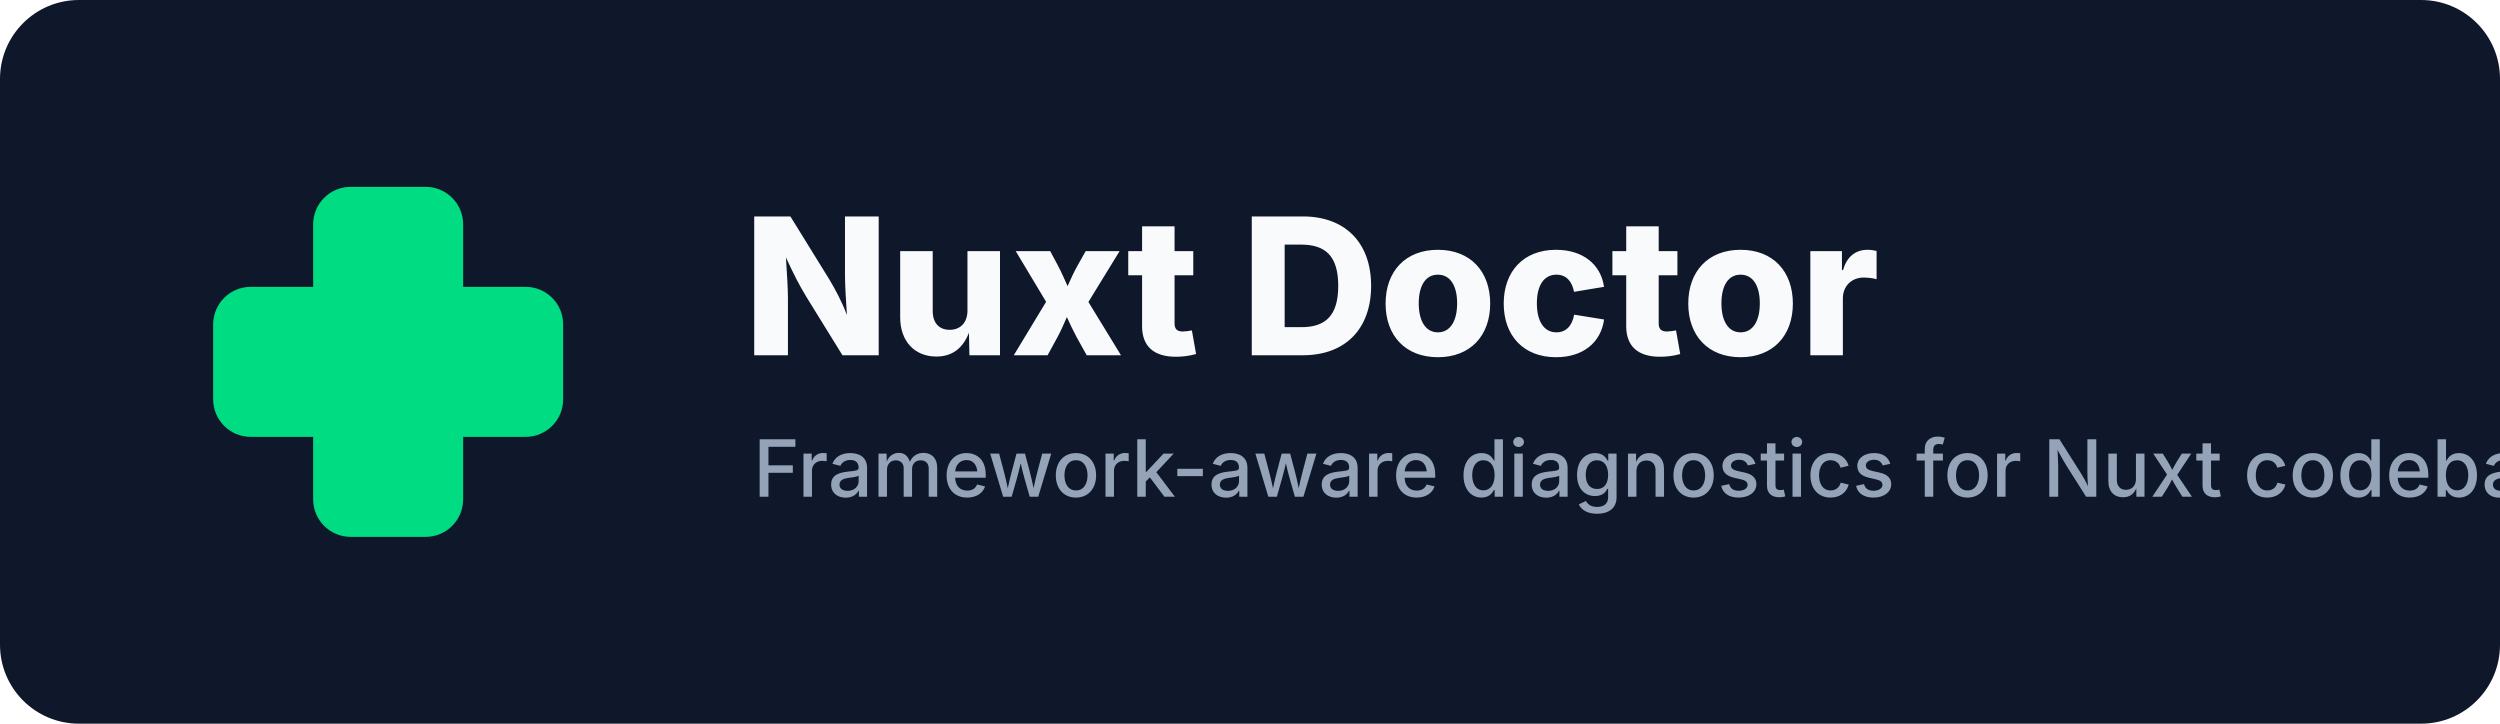
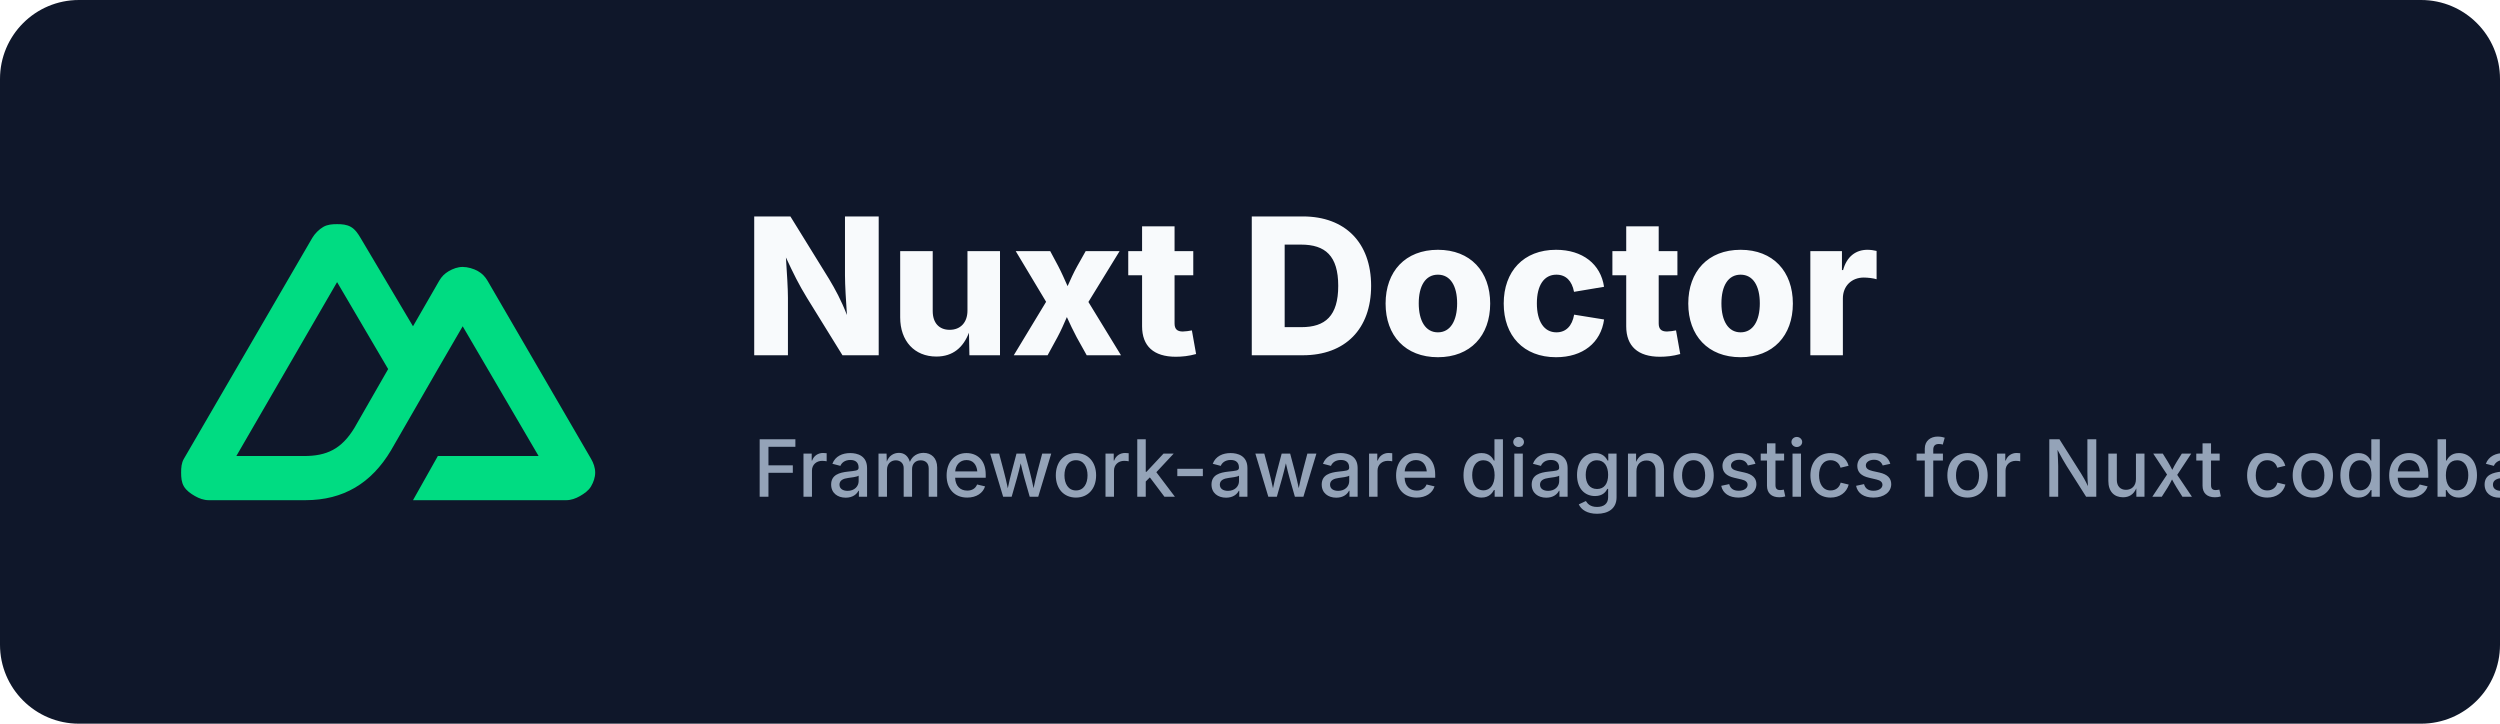
<svg xmlns="http://www.w3.org/2000/svg" width="760" height="220" fill="none" viewBox="0 0 760 220">
  <rect width="760" height="220" rx="24" fill="#0f172a" />
-   <svg x="42" y="34" width="152" height="152" viewBox="0 0 255 255">
-     <path fill="#00dc82" d="M108.375 38.25A19.126 19.126 0 0 0 89.25 57.375v31.888H57.375a19.125 19.125 0 0 0-19.125 19.125v38.25a19.124 19.124 0 0 0 19.125 19.125H89.25v31.875a19.124 19.124 0 0 0 19.125 19.125h38.25a19.12 19.12 0 0 0 19.125-19.125v-31.875h31.875a19.12 19.12 0 0 0 19.125-19.125v-38.25a19.123 19.123 0 0 0-19.125-19.125H165.75V57.375a19.124 19.124 0 0 0-19.125-19.125z" />
+   <svg x="42" y="34" width="152" height="152" viewBox="0 0 512 512">
+     <path fill="#00dc82" d="M281.44 397.667H438.32c5.006 0 9.798-1.759 14.133-4.24s8.805-5.596 11.307-9.894c2.502-4.297 4.242-9.173 4.24-14.134-.002-4.962-1.734-9.836-4.24-14.131l-106-182.321c-2.502-4.297-5.559-7.413-9.893-9.894-4.335-2.48-10.542-4.24-15.547-4.24s-9.799 1.76-14.133 4.24c-4.335 2.481-7.392 5.597-9.894 9.894l-26.853 46.64-53.707-90.457c-2.504-4.296-5.557-8.823-9.893-11.303-4.336-2.481-9.127-2.827-14.133-2.827s-9.798.346-14.134 2.827c-4.335 2.48-8.802 7.007-11.306 11.303L46.827 355.268c-2.506 4.295-2.825 9.169-2.827 14.131-.002 4.961.325 9.836 2.827 14.134 2.502 4.297 6.971 7.413 11.306 9.894 4.336 2.481 9.127 4.24 14.134 4.24H171.2c39.201 0 67.734-17.585 87.627-50.88L306.88 263.4l25.44-43.813 77.733 132.853H306.88zm-111.653-45.227h-69.254l103.174-178.08L256 263.4l-34.639 60.384c-13.21 21.603-28.272 28.656-51.574 28.656" />
  </svg>
  <text x="226" y="108" fill="#f8fafc" font-family="Inter, ui-sans-serif, system-ui, -apple-system, BlinkMacSystemFont, Segoe UI, sans-serif" font-size="58" font-weight="800">Nuxt Doctor</text>
  <text x="229" y="151" fill="#94a3b8" font-family="Inter, ui-sans-serif, system-ui, -apple-system, BlinkMacSystemFont, Segoe UI, sans-serif" font-size="24" font-weight="500">Framework-aware diagnostics for Nuxt codebases</text>
</svg>
